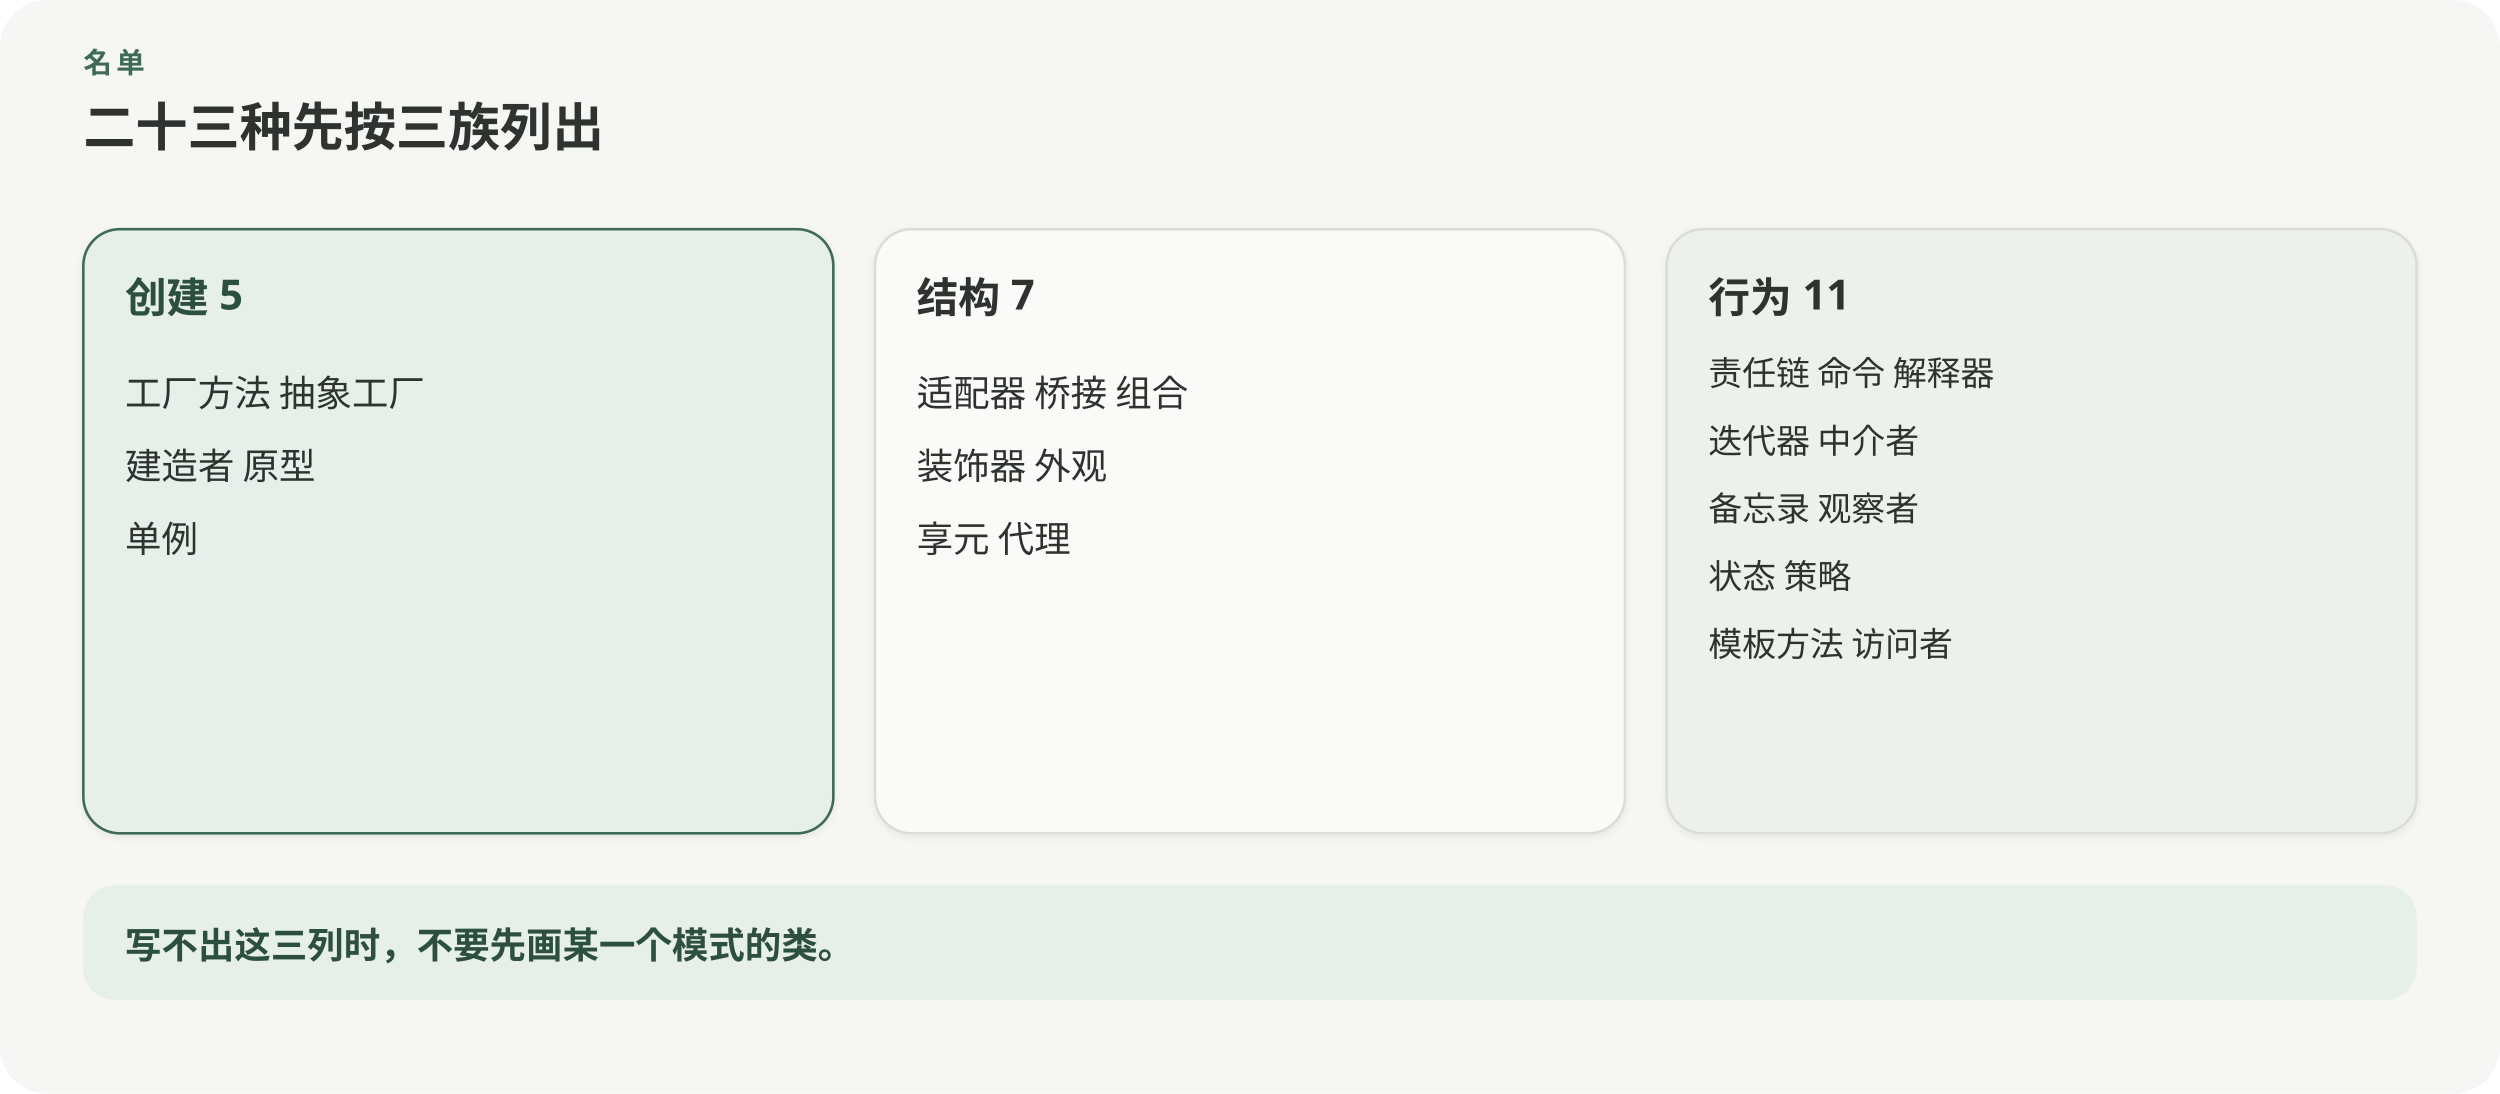
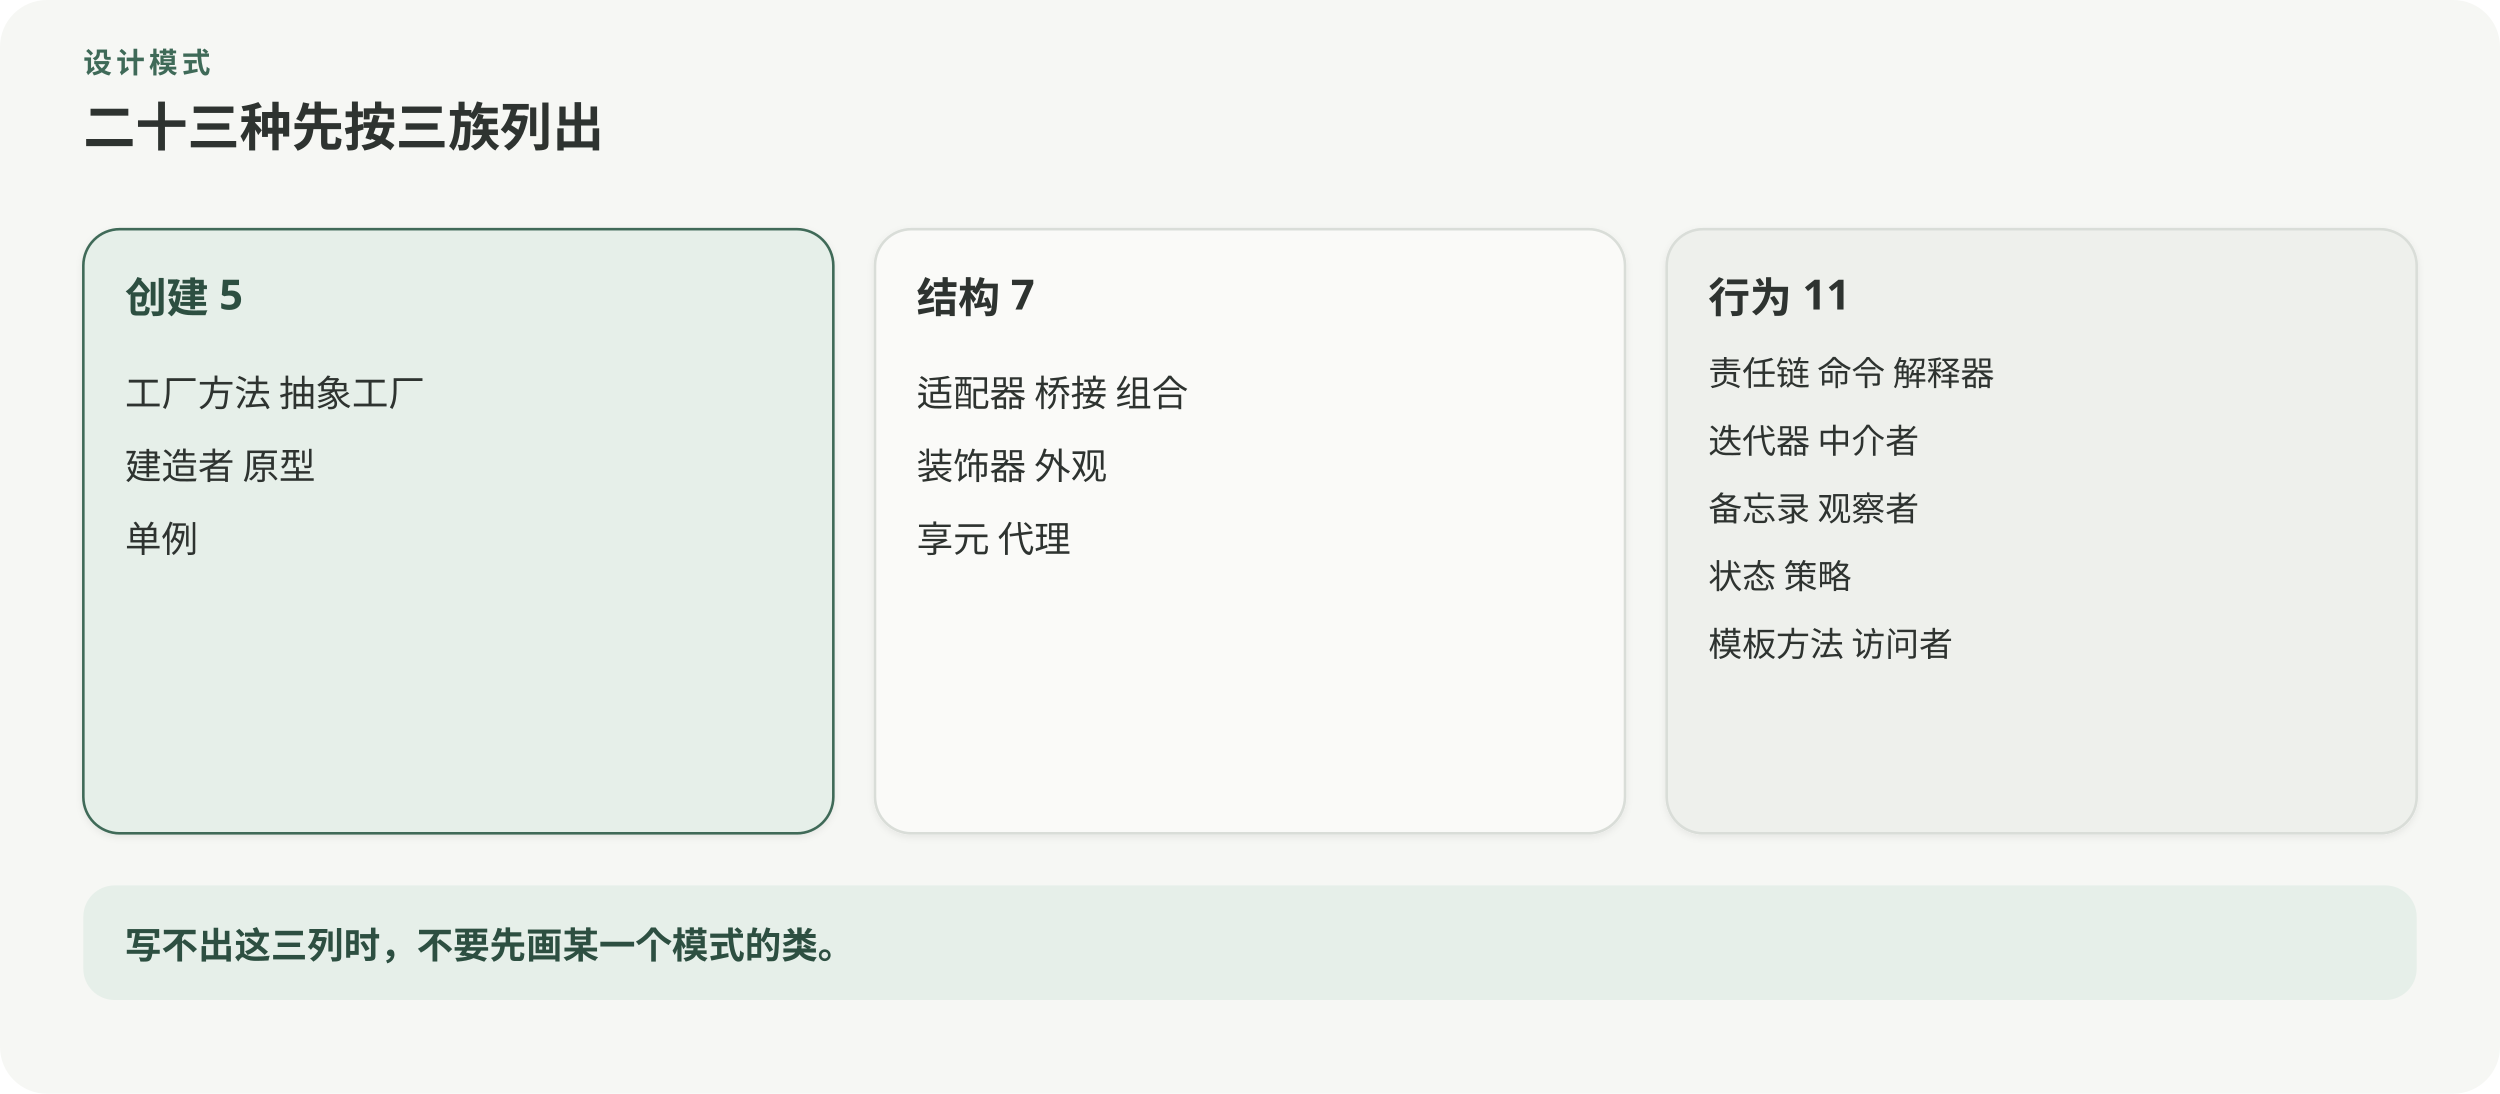
<svg xmlns="http://www.w3.org/2000/svg" viewBox="0 0 960 420" role="img" aria-labelledby="title desc">
  <defs>
    <filter id="soft" x="-6%" y="-8%" width="112%" height="124%">
      <feDropShadow dx="0" dy="1" stdDeviation="1.4" flood-color="#28302a" flood-opacity="0.07" />
    </filter>
  </defs>
  <rect width="960" height="420" rx="18" fill="#f6f7f4" />
-   <text x="32" y="28" font-family="'IBM Plex Sans','Noto Sans SC','PingFang SC',sans-serif" font-size="11" font-weight="600" letter-spacing="1.6" fill="#3f6a58">名单</text>
+   <text x="32" y="28" font-family="'IBM Plex Sans','Noto Sans SC','PingFang SC',sans-serif" font-size="11" font-weight="600" letter-spacing="1.6" fill="#3f6a58">设计模式</text>
  <text x="32" y="56" font-family="'IBM Plex Sans','Noto Sans SC','PingFang SC',sans-serif" font-size="20" font-weight="600" fill="#2e3330">二十三种先按三族列出</text>
  <rect x="32" y="88" width="288" height="232" rx="14" fill="#e6efe9" stroke="#3f6a58" filter="url(#soft)" />
  <text x="48" y="120" font-family="'IBM Plex Sans','Noto Sans SC','PingFang SC',sans-serif" font-size="16" font-weight="600" fill="#2d4f41" text-anchor="start">创建 5</text>
  <text x="48" y="156" font-family="'IBM Plex Sans','Noto Sans SC','PingFang SC',sans-serif" font-size="14" font-weight="400" fill="#2e3330" text-anchor="start">工厂方法  抽象工厂</text>
  <text x="48" y="184" font-family="'IBM Plex Sans','Noto Sans SC','PingFang SC',sans-serif" font-size="14" font-weight="400" fill="#2e3330" text-anchor="start">建造者  原型</text>
  <text x="48" y="212" font-family="'IBM Plex Sans','Noto Sans SC','PingFang SC',sans-serif" font-size="14" font-weight="400" fill="#2e3330" text-anchor="start">单例</text>
  <rect x="336" y="88" width="288" height="232" rx="14" fill="#fafaf8" stroke="#d9ddd8" filter="url(#soft)" />
  <text x="352" y="120" font-family="'IBM Plex Sans','Noto Sans SC','PingFang SC',sans-serif" font-size="16" font-weight="600" fill="#2e3330" text-anchor="start">结构 7</text>
  <text x="352" y="156" font-family="'IBM Plex Sans','Noto Sans SC','PingFang SC',sans-serif" font-size="14" font-weight="400" fill="#2e3330" text-anchor="start">适配器  桥接  组合</text>
  <text x="352" y="184" font-family="'IBM Plex Sans','Noto Sans SC','PingFang SC',sans-serif" font-size="14" font-weight="400" fill="#2e3330" text-anchor="start">装饰器  外观</text>
  <text x="352" y="212" font-family="'IBM Plex Sans','Noto Sans SC','PingFang SC',sans-serif" font-size="14" font-weight="400" fill="#2e3330" text-anchor="start">享元  代理</text>
  <rect x="640" y="88" width="288" height="232" rx="14" fill="#eef0ec" stroke="#d9ddd8" filter="url(#soft)" />
  <text x="656" y="120" font-family="'IBM Plex Sans','Noto Sans SC','PingFang SC',sans-serif" font-size="16" font-weight="600" fill="#2e3330" text-anchor="start">行为 11</text>
  <text x="656" y="148" font-family="'IBM Plex Sans','Noto Sans SC','PingFang SC',sans-serif" font-size="13" font-weight="400" fill="#2e3330" text-anchor="start">责任链  命令  解释器</text>
  <text x="656" y="174" font-family="'IBM Plex Sans','Noto Sans SC','PingFang SC',sans-serif" font-size="13" font-weight="400" fill="#2e3330" text-anchor="start">迭代器  中介者</text>
  <text x="656" y="200" font-family="'IBM Plex Sans','Noto Sans SC','PingFang SC',sans-serif" font-size="13" font-weight="400" fill="#2e3330" text-anchor="start">备忘录  观察者</text>
  <text x="656" y="226" font-family="'IBM Plex Sans','Noto Sans SC','PingFang SC',sans-serif" font-size="13" font-weight="400" fill="#2e3330" text-anchor="start">状态  策略</text>
  <text x="656" y="252" font-family="'IBM Plex Sans','Noto Sans SC','PingFang SC',sans-serif" font-size="13" font-weight="400" fill="#2e3330" text-anchor="start">模板方法  访问者</text>
  <rect x="32" y="340" width="896" height="44" rx="12" fill="#e6efe9" />
  <text x="48" y="368" font-family="'IBM Plex Sans','Noto Sans SC','PingFang SC',sans-serif" font-size="14" font-weight="600" fill="#2d4f41" text-anchor="start">写不出这三列时，不要先画某一个模式的类。</text>
</svg>
